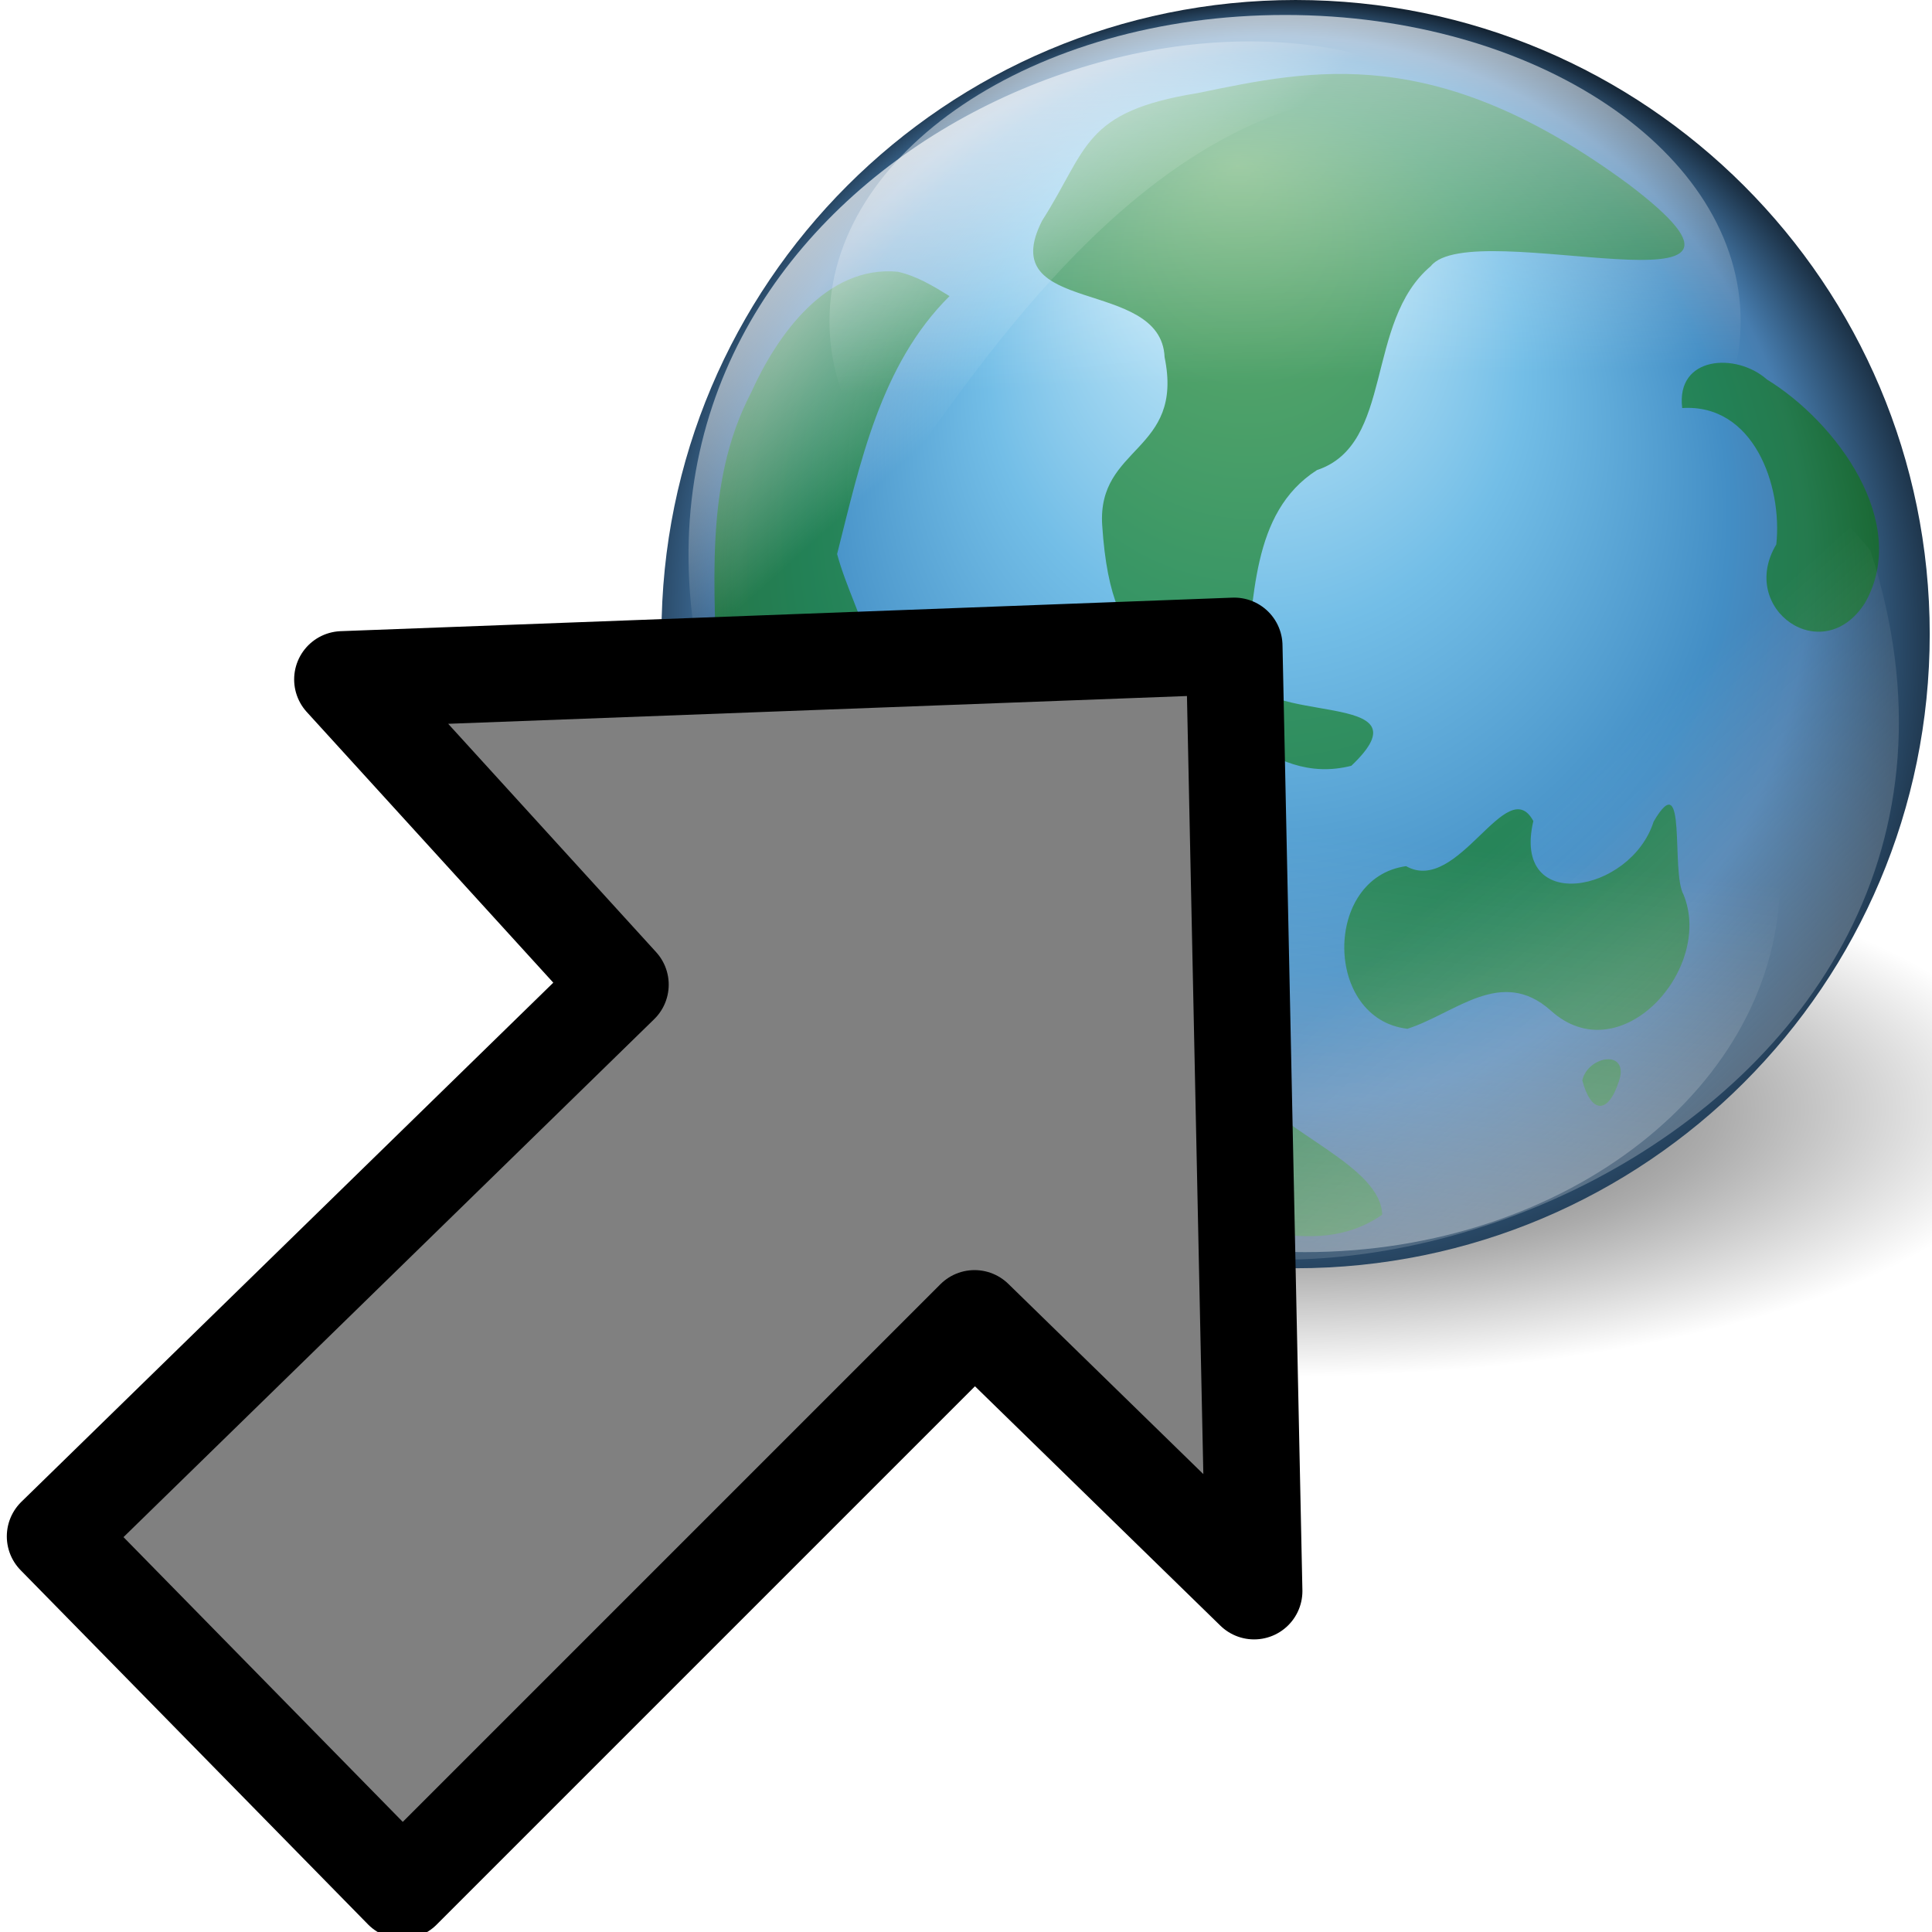
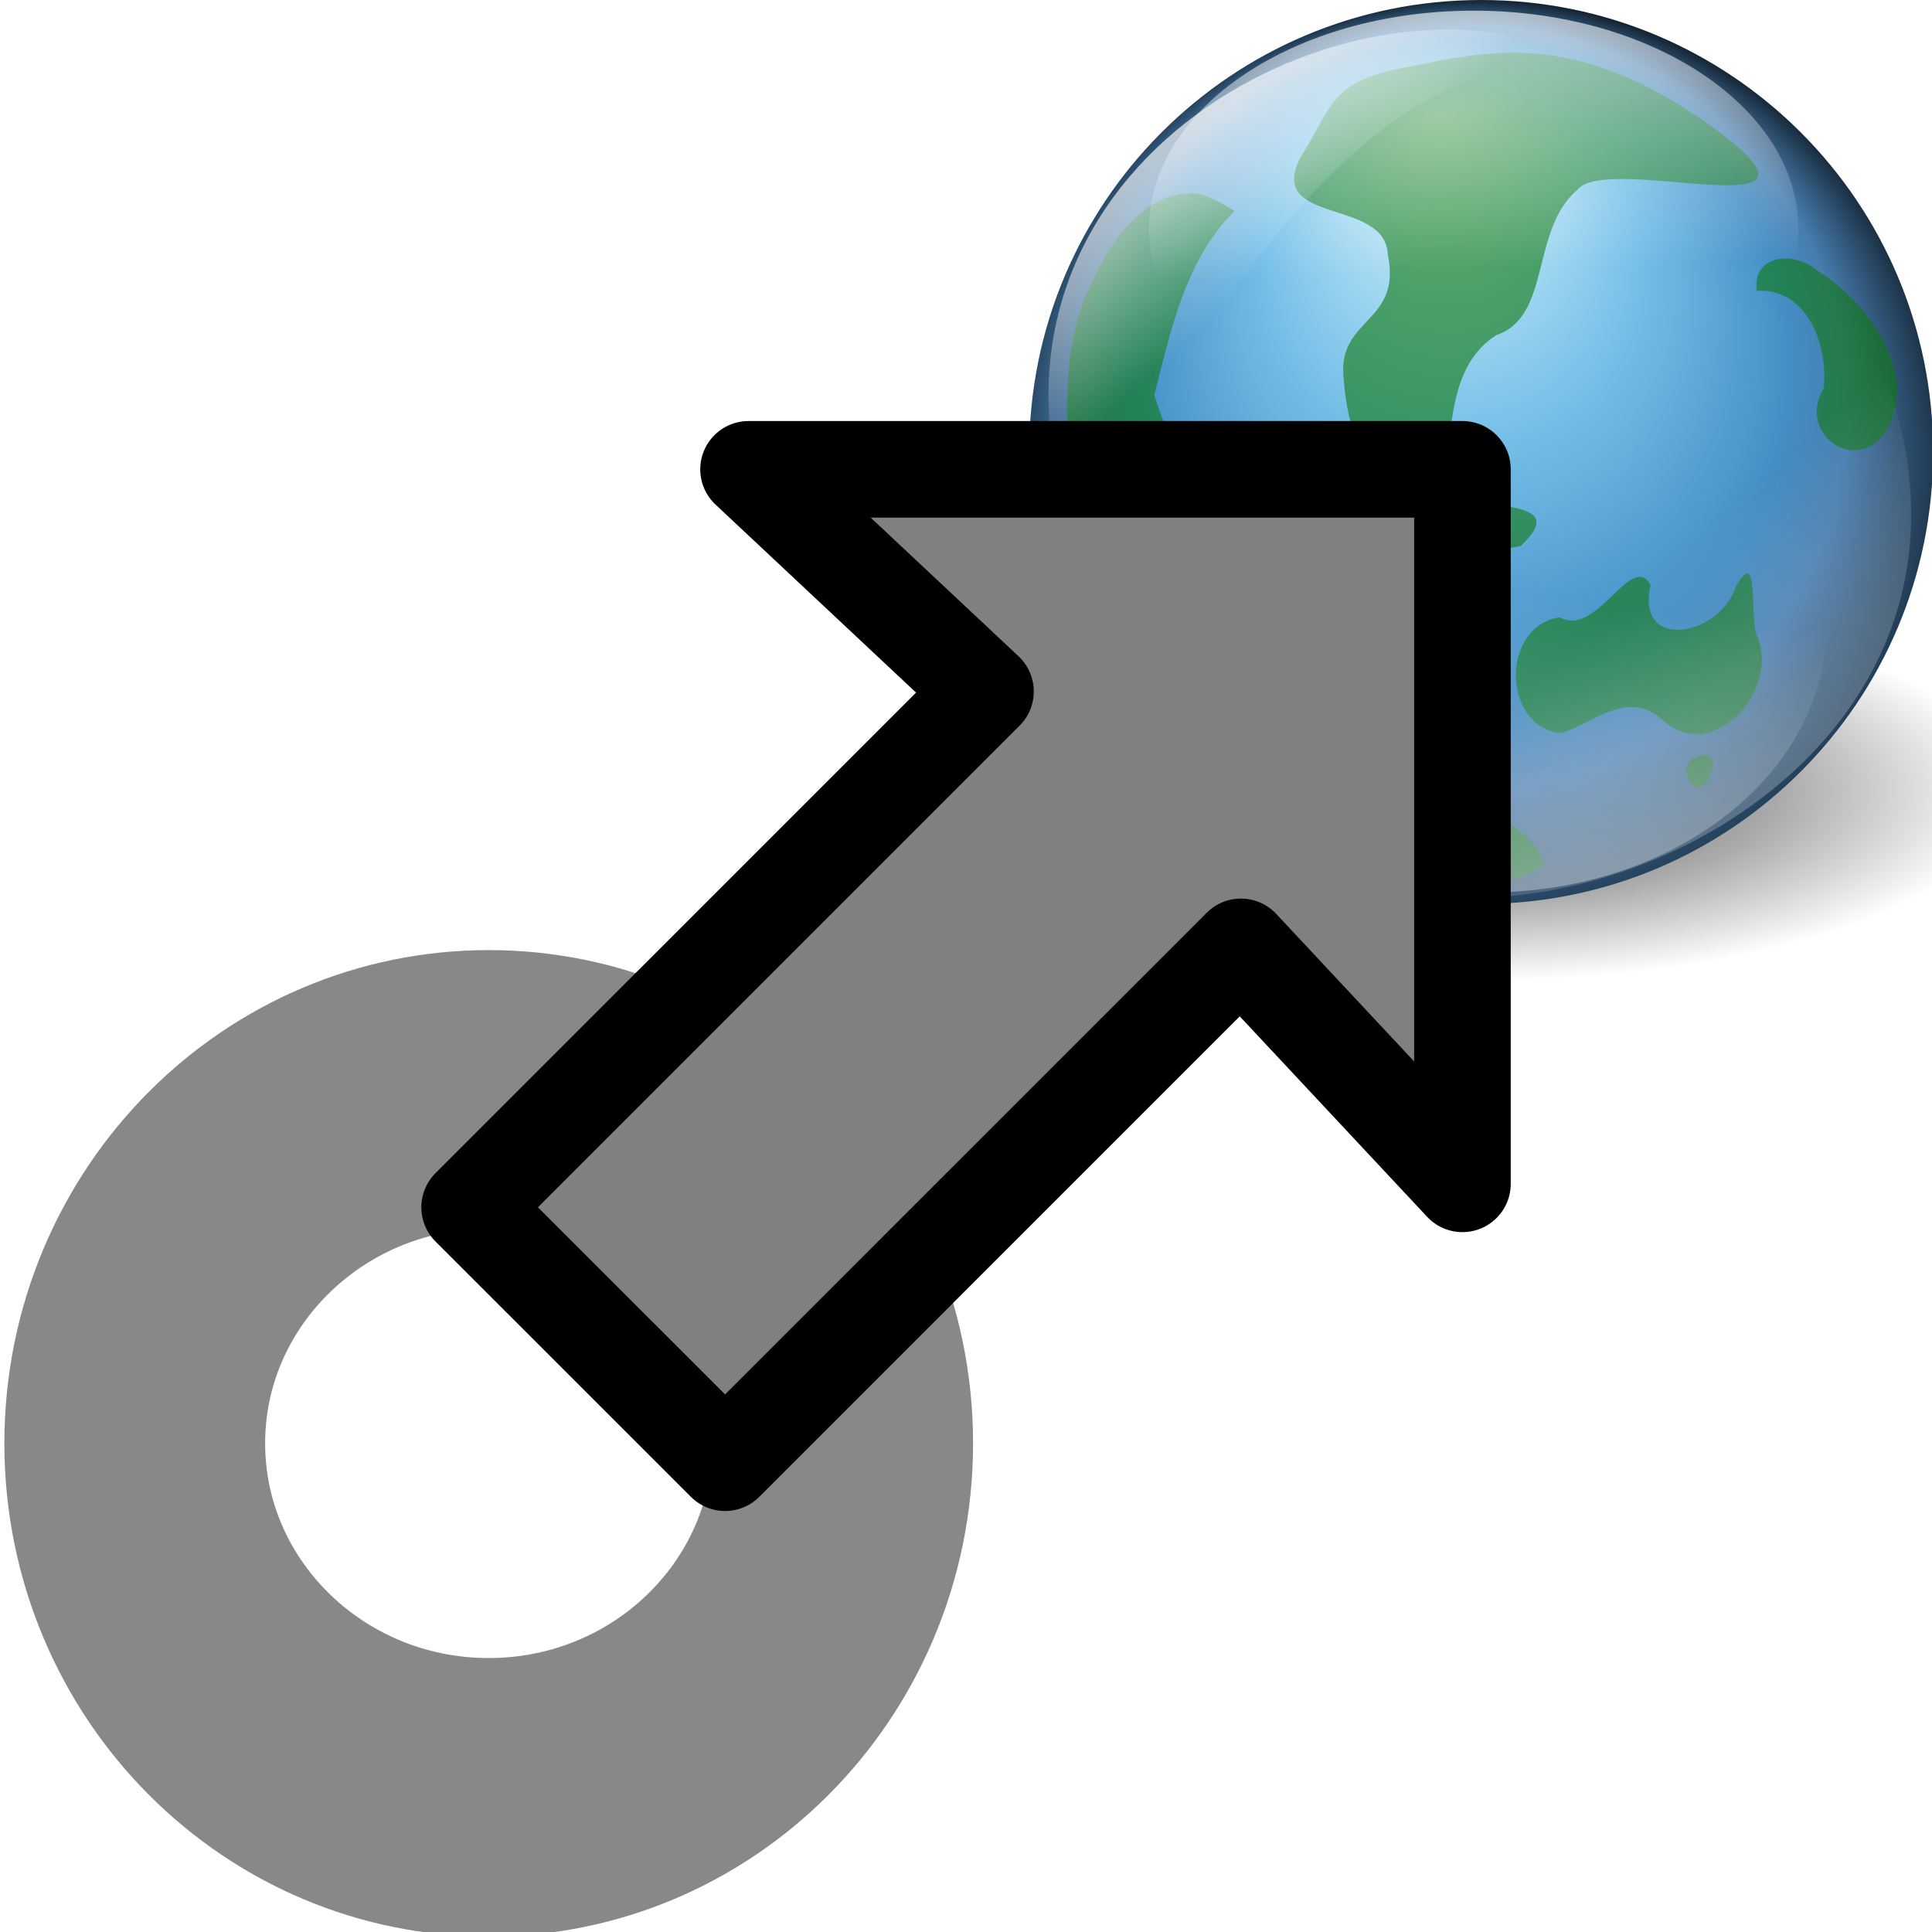
<svg xmlns="http://www.w3.org/2000/svg" xmlns:xlink="http://www.w3.org/1999/xlink" width="40" height="40" id="svg2" version="1.1">
  <defs id="defs4">
    <linearGradient xlink:href="#linearGradient1012" id="linearGradient871" />
    <linearGradient y2="24.175" y1="180.93" xlink:href="#linearGradient865" x2="53.212" x1="77.292" id="linearGradient1011" gradientUnits="userSpaceOnUse" />
    <linearGradient y2="40.054" y1="-53.391" xlink:href="#linearGradient865" x2="38.977" x1="43.398" id="linearGradient1010" gradientUnits="userSpaceOnUse" />
    <linearGradient y2="112.486" y1="199.49" xlink:href="#linearGradient865" x2="88.361" x1="178.424" id="linearGradient870" gradientTransform="scale(1.069322,0.9351715)" gradientUnits="userSpaceOnUse" />
    <linearGradient y2="46.947" y1="25.611" xlink:href="#linearGradient865" x2="82.344" x1="105.807" id="linearGradient864" gradientTransform="scale(1.108489,0.9021293)" gradientUnits="userSpaceOnUse" />
    <radialGradient xlink:href="#linearGradient1400" r="68.379" id="radialGradient858" fy="77.945" fx="79.896" cy="77.945" cx="79.896" gradientUnits="userSpaceOnUse" />
    <radialGradient xlink:href="#linearGradient853" r="200.732" id="radialGradient852" fy="325.766" fx="240.387" cy="477.833" cx="227.006" gradientUnits="userSpaceOnUse" />
    <linearGradient id="linearGradient849">
      <stop style="stop-color:#ffffff;stop-opacity:1;" offset="0" id="stop850" />
      <stop style="stop-color:#1d1d1d;stop-opacity:0.561;" offset="0.38" id="stop861" />
      <stop style="stop-color:#000000;stop-opacity:0.302;" offset="0.51" id="stop862" />
      <stop style="stop-color:#000000;stop-opacity:0.216;" offset="0.641" id="stop860" />
      <stop style="stop-color:#000000;stop-opacity:0;" offset="1" id="stop851" />
    </linearGradient>
    <linearGradient id="linearGradient853">
      <stop style="stop-color:#e3f9ff;stop-opacity:1;" offset="0" id="stop854" />
      <stop style="stop-color:#73bee7;stop-opacity:1;" offset="0.362" id="stop867" />
      <stop style="stop-color:#438ec5;stop-opacity:1;" offset="0.625" id="stop856" />
      <stop style="stop-color:#477daf;stop-opacity:1;" offset="0.726" id="stop1185" />
      <stop style="stop-color:#020407;stop-opacity:1;" offset="1" id="stop855" />
    </linearGradient>
    <linearGradient id="linearGradient865">
      <stop style="stop-color:#ffffff;stop-opacity:1;" offset="0" id="stop866" />
      <stop style="stop-color:#ffffff;stop-opacity:0;" offset="1" id="stop868" />
    </linearGradient>
    <linearGradient id="linearGradient1012">
      <stop style="stop-color:#000000;stop-opacity:0.306;" offset="0" id="stop1013" />
      <stop style="stop-color:#000000;stop-opacity:0;" offset="1" id="stop1014" />
    </linearGradient>
    <linearGradient id="linearGradient1400">
      <stop style="stop-color:#000000;stop-opacity:0.678;" offset="0" id="stop1401" />
      <stop style="stop-color:#000000;stop-opacity:0.329;" offset="0.57" id="stop1403" />
      <stop style="stop-color:#000000;stop-opacity:0;" offset="1" id="stop1402" />
    </linearGradient>
    <linearGradient xlink:href="#linearGradient865" id="linearGradient6064" gradientUnits="userSpaceOnUse" gradientTransform="matrix(-1.108489,0,0,0.9021293,111.8643,834.6343)" x1="105.807" y1="25.611" x2="82.344" y2="46.947" />
    <linearGradient xlink:href="#linearGradient865" id="linearGradient6067" gradientUnits="userSpaceOnUse" gradientTransform="matrix(1.069322,0,0,0.9351715,-50.55981,834.6343)" x1="178.424" y1="199.49" x2="88.361" y2="112.486" />
    <radialGradient xlink:href="#linearGradient1400" id="radialGradient6085" gradientUnits="userSpaceOnUse" cx="79.896" cy="77.945" fx="79.896" fy="77.945" r="68.379" />
    <radialGradient xlink:href="#linearGradient853" id="radialGradient6087" gradientUnits="userSpaceOnUse" cx="227.006" cy="477.833" fx="240.387" fy="325.766" r="200.732" />
    <linearGradient xlink:href="#linearGradient865" id="linearGradient6089" gradientUnits="userSpaceOnUse" gradientTransform="matrix(1.069322,0,0,0.9351715,-50.55981,834.6343)" x1="178.424" y1="199.49" x2="88.361" y2="112.486" />
    <linearGradient xlink:href="#linearGradient865" id="linearGradient6091" gradientUnits="userSpaceOnUse" gradientTransform="matrix(-1.108489,0,0,0.9021293,111.8643,834.6343)" x1="105.807" y1="25.611" x2="82.344" y2="46.947" />
    <linearGradient xlink:href="#linearGradient865" id="linearGradient6093" gradientUnits="userSpaceOnUse" x1="43.398" y1="-53.391" x2="38.977" y2="40.054" />
    <linearGradient xlink:href="#linearGradient865" id="linearGradient6095" gradientUnits="userSpaceOnUse" x1="77.292" y1="180.93" x2="53.212" y2="24.175" />
    <radialGradient xlink:href="#linearGradient1400" id="radialGradient6122" gradientUnits="userSpaceOnUse" cx="79.896" cy="77.945" fx="79.896" fy="77.945" r="68.379" />
    <radialGradient xlink:href="#linearGradient853" id="radialGradient6124" gradientUnits="userSpaceOnUse" cx="227.006" cy="477.833" fx="240.387" fy="325.766" r="200.732" />
    <linearGradient xlink:href="#linearGradient865" id="linearGradient6126" gradientUnits="userSpaceOnUse" gradientTransform="matrix(1.069322,0,0,0.9351715,-50.55981,834.6343)" x1="178.424" y1="199.49" x2="88.361" y2="112.486" />
    <linearGradient xlink:href="#linearGradient865" id="linearGradient6128" gradientUnits="userSpaceOnUse" gradientTransform="matrix(-1.108489,0,0,0.9021293,111.8643,834.6343)" x1="105.807" y1="25.611" x2="82.344" y2="46.947" />
    <linearGradient xlink:href="#linearGradient865" id="linearGradient6130" gradientUnits="userSpaceOnUse" x1="43.398" y1="-53.391" x2="38.977" y2="40.054" />
    <linearGradient xlink:href="#linearGradient865" id="linearGradient6132" gradientUnits="userSpaceOnUse" x1="77.292" y1="180.93" x2="53.212" y2="24.175" />
  </defs>
  <g id="layer1" transform="translate(0,-1012.362)">
-     <g id="g6076" transform="matrix(0.2259427,0,0,0.2259427,19.78953,818.6391)">
+     <g id="g6076" transform="matrix(0.1610398,0,0,0.1610398,25.65237,874.2868)">
      <path transform="matrix(-1,0,0,0.357895,110.5482,931.1708)" style="fill:url(#radialGradient6122);fill-opacity:1;fill-rule:evenodd;stroke-width:1pt" id="path1399" d="m 148.275,77.945 c 0,37.765 -30.615,68.379 -68.379,68.379 -37.765,0 -68.379,-30.615 -68.379,-68.379 0,-37.765 30.615,-68.379 68.379,-68.379 37.765,0 68.379,30.615 68.379,68.379 z" />
      <path transform="matrix(-0.336366,0,0,0.336366,106.6725,762.9629)" style="fill:url(#radialGradient6124);fill-opacity:1;fill-rule:evenodd;stroke-width:1pt" id="path825" d="m 397.32,453.502 c 0,95.406 -77.342,172.748 -172.748,172.748 -95.406,0 -172.748,-77.342 -172.748,-172.748 0,-95.406 77.342,-172.748 172.748,-172.748 95.406,0 172.748,77.342 172.748,172.748 z" />
      <path style="fill:#0e7a0c;fill-opacity:0.594;fill-rule:evenodd;stroke-width:1pt" id="path846" d="m 41.384,951.67 c -7.659,-0.89 -7.735,-13.852 -0.126,-14.902 4.781,2.69 9.222,-8.662 11.661,-4.133 -2.015,8.581 8.932,6.637 11.023,0.046 3.109,-5.318 1.551,4.594 2.743,6.703 2.782,6.833 -5.83,16.381 -12.18,10.604 -4.541,-4.034 -8.707,0.255 -13.122,1.681 z m 16.022,4.719 c 0.768,2.967 2.329,3.234 3.349,0.106 1.019,-2.963 -2.81,-2.413 -3.349,-0.106 l 0,0 z M -0.577,884.532 c -6.327,6.269 -8.197,15.319 -10.301,23.635 1.563,5.868 6.278,11.847 0.847,17.207 -3.472,7.545 -14.646,2.798 -11.862,-4.875 -0.141,-9.089 -1.254,-18.716 3.114,-27.084 2.393,-5.321 6.921,-11.725 13.461,-11.116 1.726,0.384 3.257,1.314 4.741,2.234 z m 13.987,20.981 c -0.449,-7.293 7.516,-6.669 5.72,-15.381 -0.306,-7.393 -15.732,-3.709 -11.214,-12.528 4.206,-6.591 3.704,-9.974 14.233,-11.675 10.528,-2.167 21.793,-4.701 39.501,8.36 17.243,13.061 -14.341,2.704 -18.128,7.497 -6.082,5.123 -3.34,16.336 -10.434,18.689 -6.131,3.93 -5.643,12.055 -6.666,18.423 1.22,5.219 17.368,1.513 9.817,8.673 -7.678,1.948 -12.825,-5.782 -18.163,-9.859 -2.704,-2.557 -4.217,-5.372 -4.665,-12.199 z m 53.151,-10.723 c 6.521,-0.418 9.196,7.064 8.622,12.493 -3.553,5.923 4.267,11.44 8.132,5.354 4.167,-7.36 -2.63,-16.57 -8.994,-20.468 -2.814,-2.493 -8.358,-2.153 -7.76,2.621 z M 2.22,957.265 c 8.191,-0.124 16.458,-1.983 24.599,-0.272 3.176,4.268 12.131,7.252 12.25,11.713 -6.322,4.42 -14.532,0.269 -21.135,-1.444 -5.242,-1.589 -12.692,-0.487 -15.401,-6.38 -0.382,-1.155 -0.58,-2.41 -0.314,-3.617 z" />
      <path style="fill:url(#linearGradient6126);fill-opacity:1;fill-rule:evenodd;stroke-width:1pt" id="path869" d="m 3.138,962.192 c 22.689,27.247 98.16,-0.351 80.672,-54.335 -14.797,-18.791 -45.915,-5.1 -80.672,54.335 z" />
      <path style="fill:url(#linearGradient6128);fill-opacity:1;fill-rule:evenodd;stroke-width:1pt" id="path863" d="m 45.851,866.044 c -25.435,-15.501 -77.181,7.429 -69.594,50.62 10.272,13.696 28.873,-56.333 69.594,-50.62 z" />
      <path transform="matrix(-0.84058,0,0,0.565217,73.12639,869.23)" style="fill:url(#linearGradient6130);fill-opacity:1;fill-rule:evenodd;stroke-width:1pt" id="path868" d="m 100.77,31.159 c 0,27.429 -22.236,49.665 -49.665,49.665 -27.429,0 -49.665,-22.236 -49.665,-49.665 0,-27.429 22.236,-49.665 49.665,-49.665 27.429,0 49.665,22.236 49.665,49.665 z" />
      <path transform="matrix(-0.876812,0,0,0.688406,76.77749,916.4962)" style="fill:url(#linearGradient6132);fill-opacity:1;fill-rule:evenodd;stroke-width:1pt" id="path884" d="m 100.77,31.159 c 0,27.429 -22.236,49.665 -49.665,49.665 -27.429,0 -49.665,-22.236 -49.665,-49.665 0,-27.429 22.236,-49.665 49.665,-49.665 27.429,0 49.665,22.236 49.665,49.665 z" />
    </g>
-     <path style="fill:#808080;stroke:#000000;stroke-width:2;stroke-linecap:butt;stroke-linejoin:round;stroke-miterlimit:4;stroke-opacity:1;stroke-dasharray:none" d="m 1.141,1044.171 7.191,7.332 11.845,-11.845 5.788,5.646 -0.412,-19.569 -18.463,0.694 5.755,6.319 z" id="path6120" />
+     <path style="fill:none;stroke:#888888;stroke-width:16.168;stroke-miterlimit:4;stroke-opacity:1;stroke-dasharray:none" id="path3772" d="m -115.312,-18.454 a 21.945,20.549 0 1 1 -43.89,0 21.945,20.549 0 1 1 43.89,0 z" transform="matrix(-0.3339429,0,0,-0.356638,-35.71766,1035.663)" />
+     <path style="fill:#808080;fill-opacity:1;stroke:#000000;stroke-width:2;stroke-linecap:butt;stroke-linejoin:round;stroke-miterlimit:4;stroke-opacity:1;stroke-dasharray:none" d="m 15.012,1042.646 10.68,-10.68 4.586,4.906 0,-14.793 -14.78,0 4.905,4.599 -10.68,10.68 5.289,5.288 z" id="rect3905" />
  </g>
</svg>
